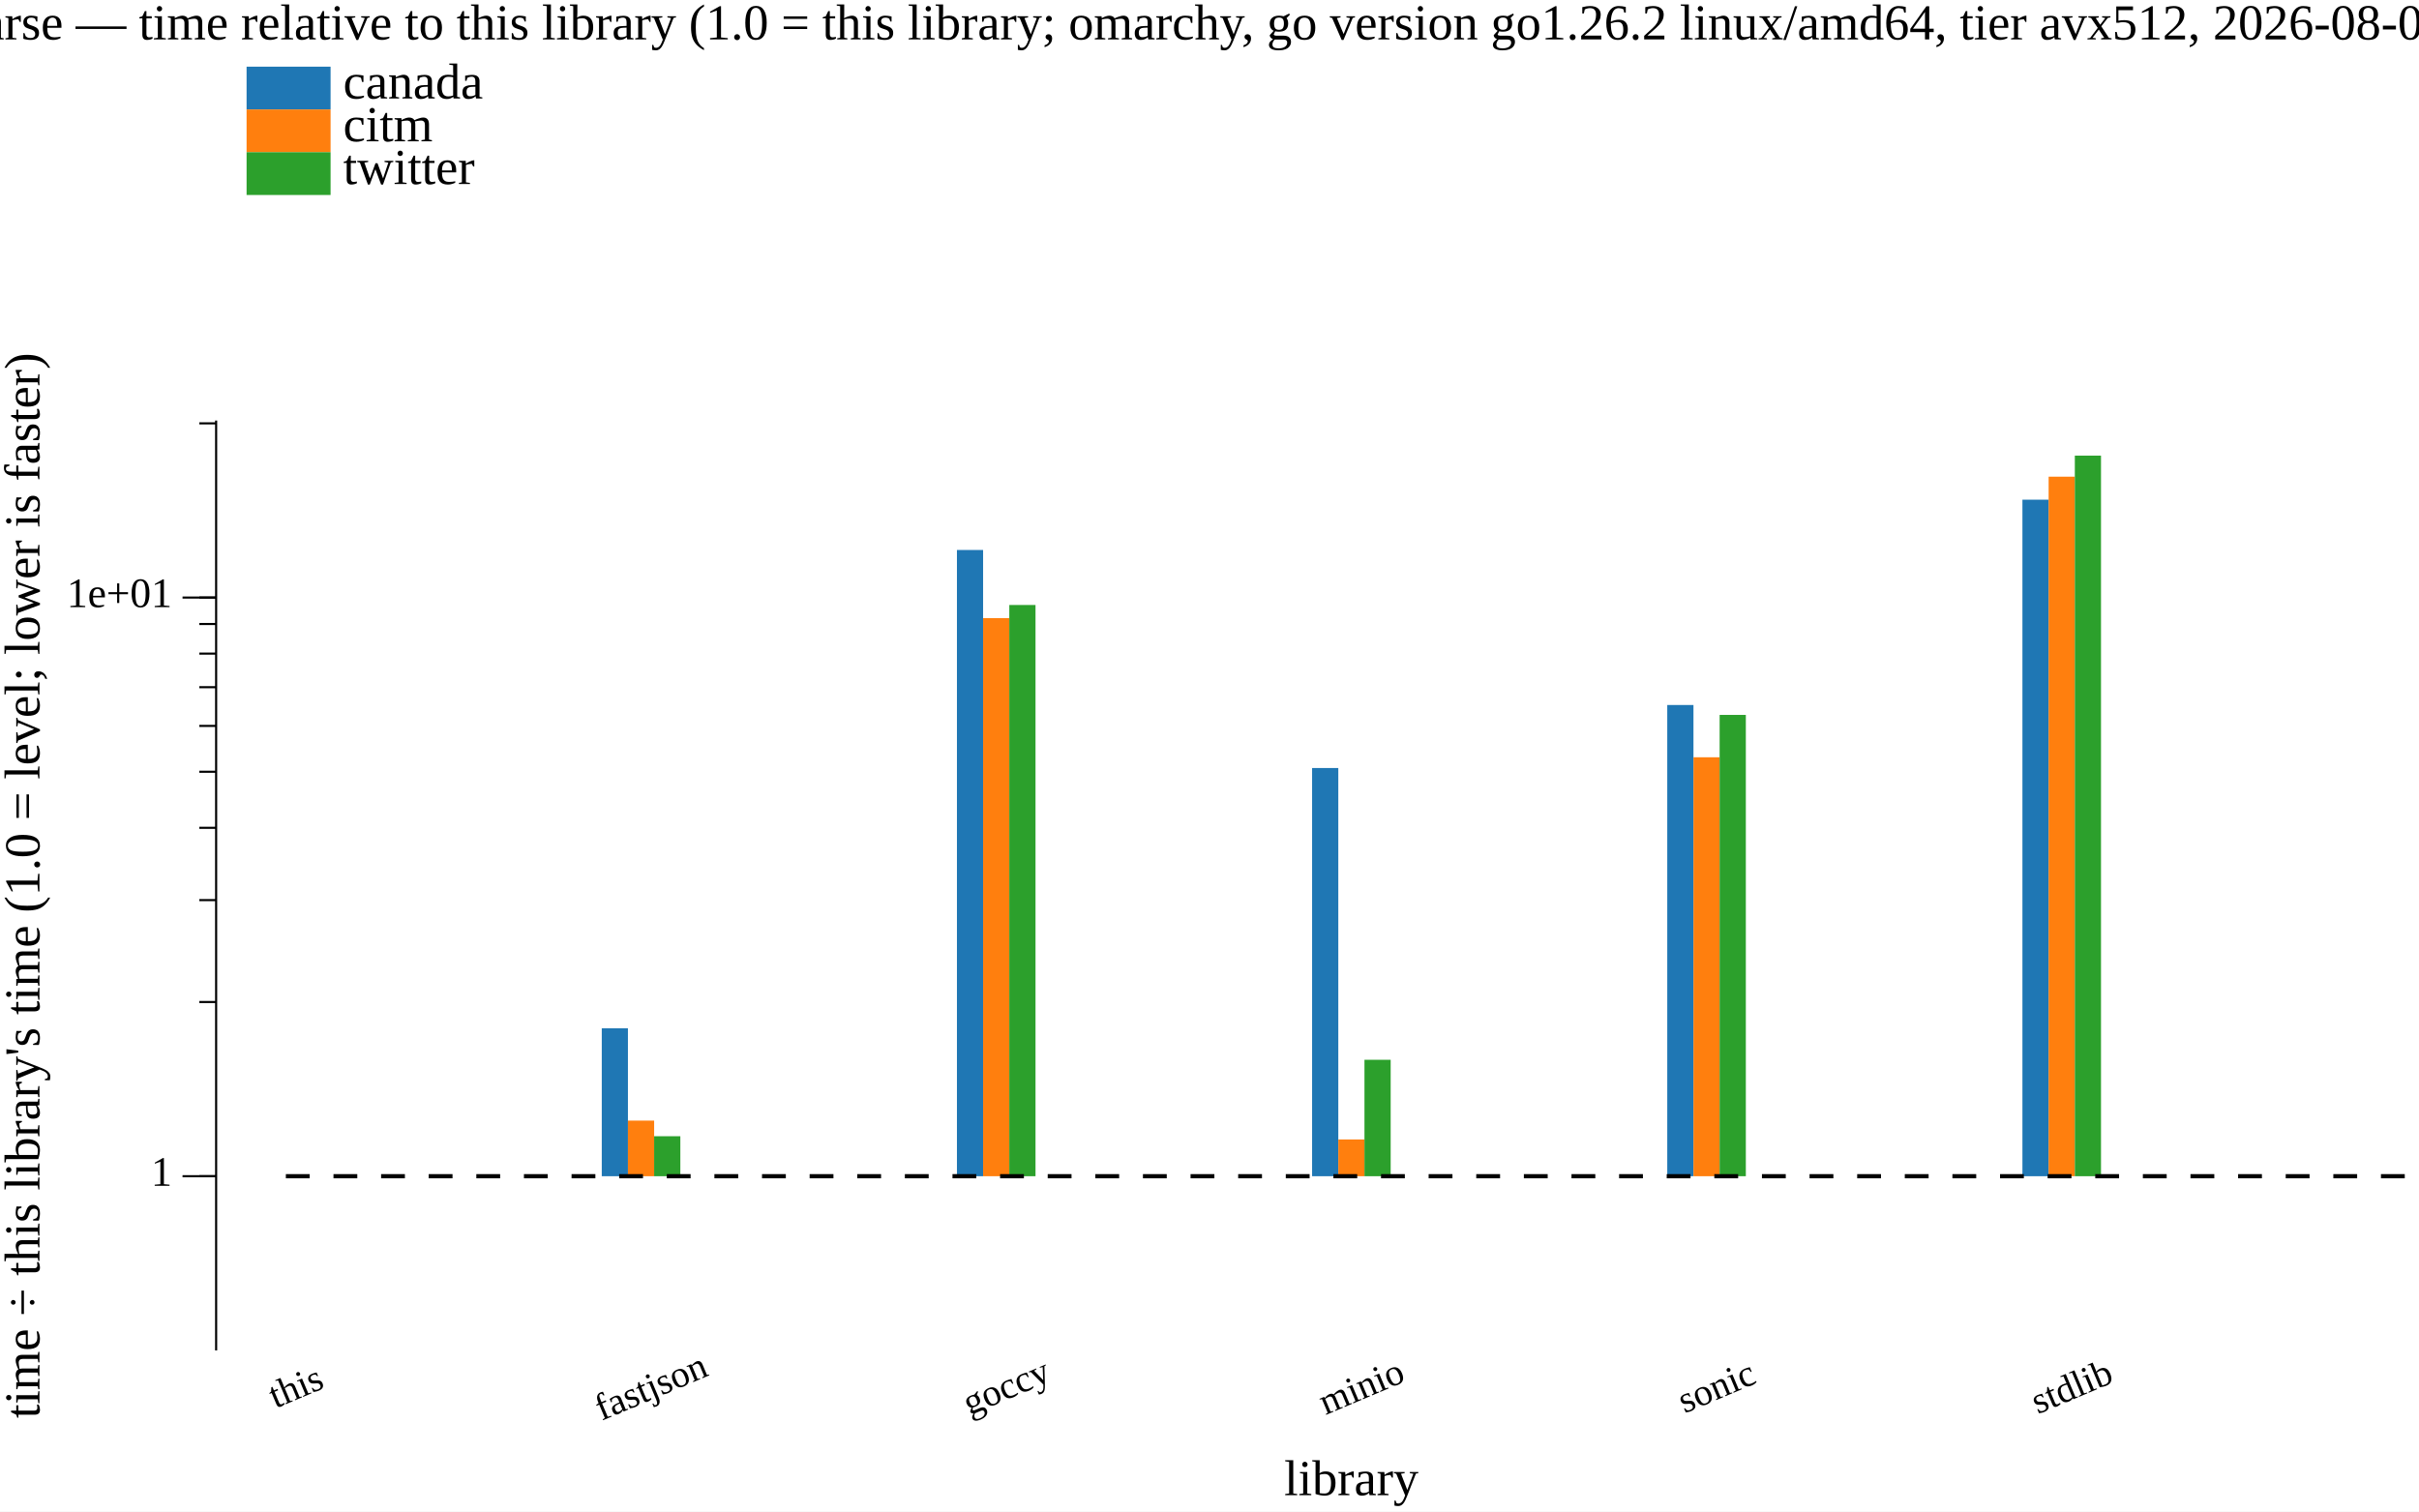
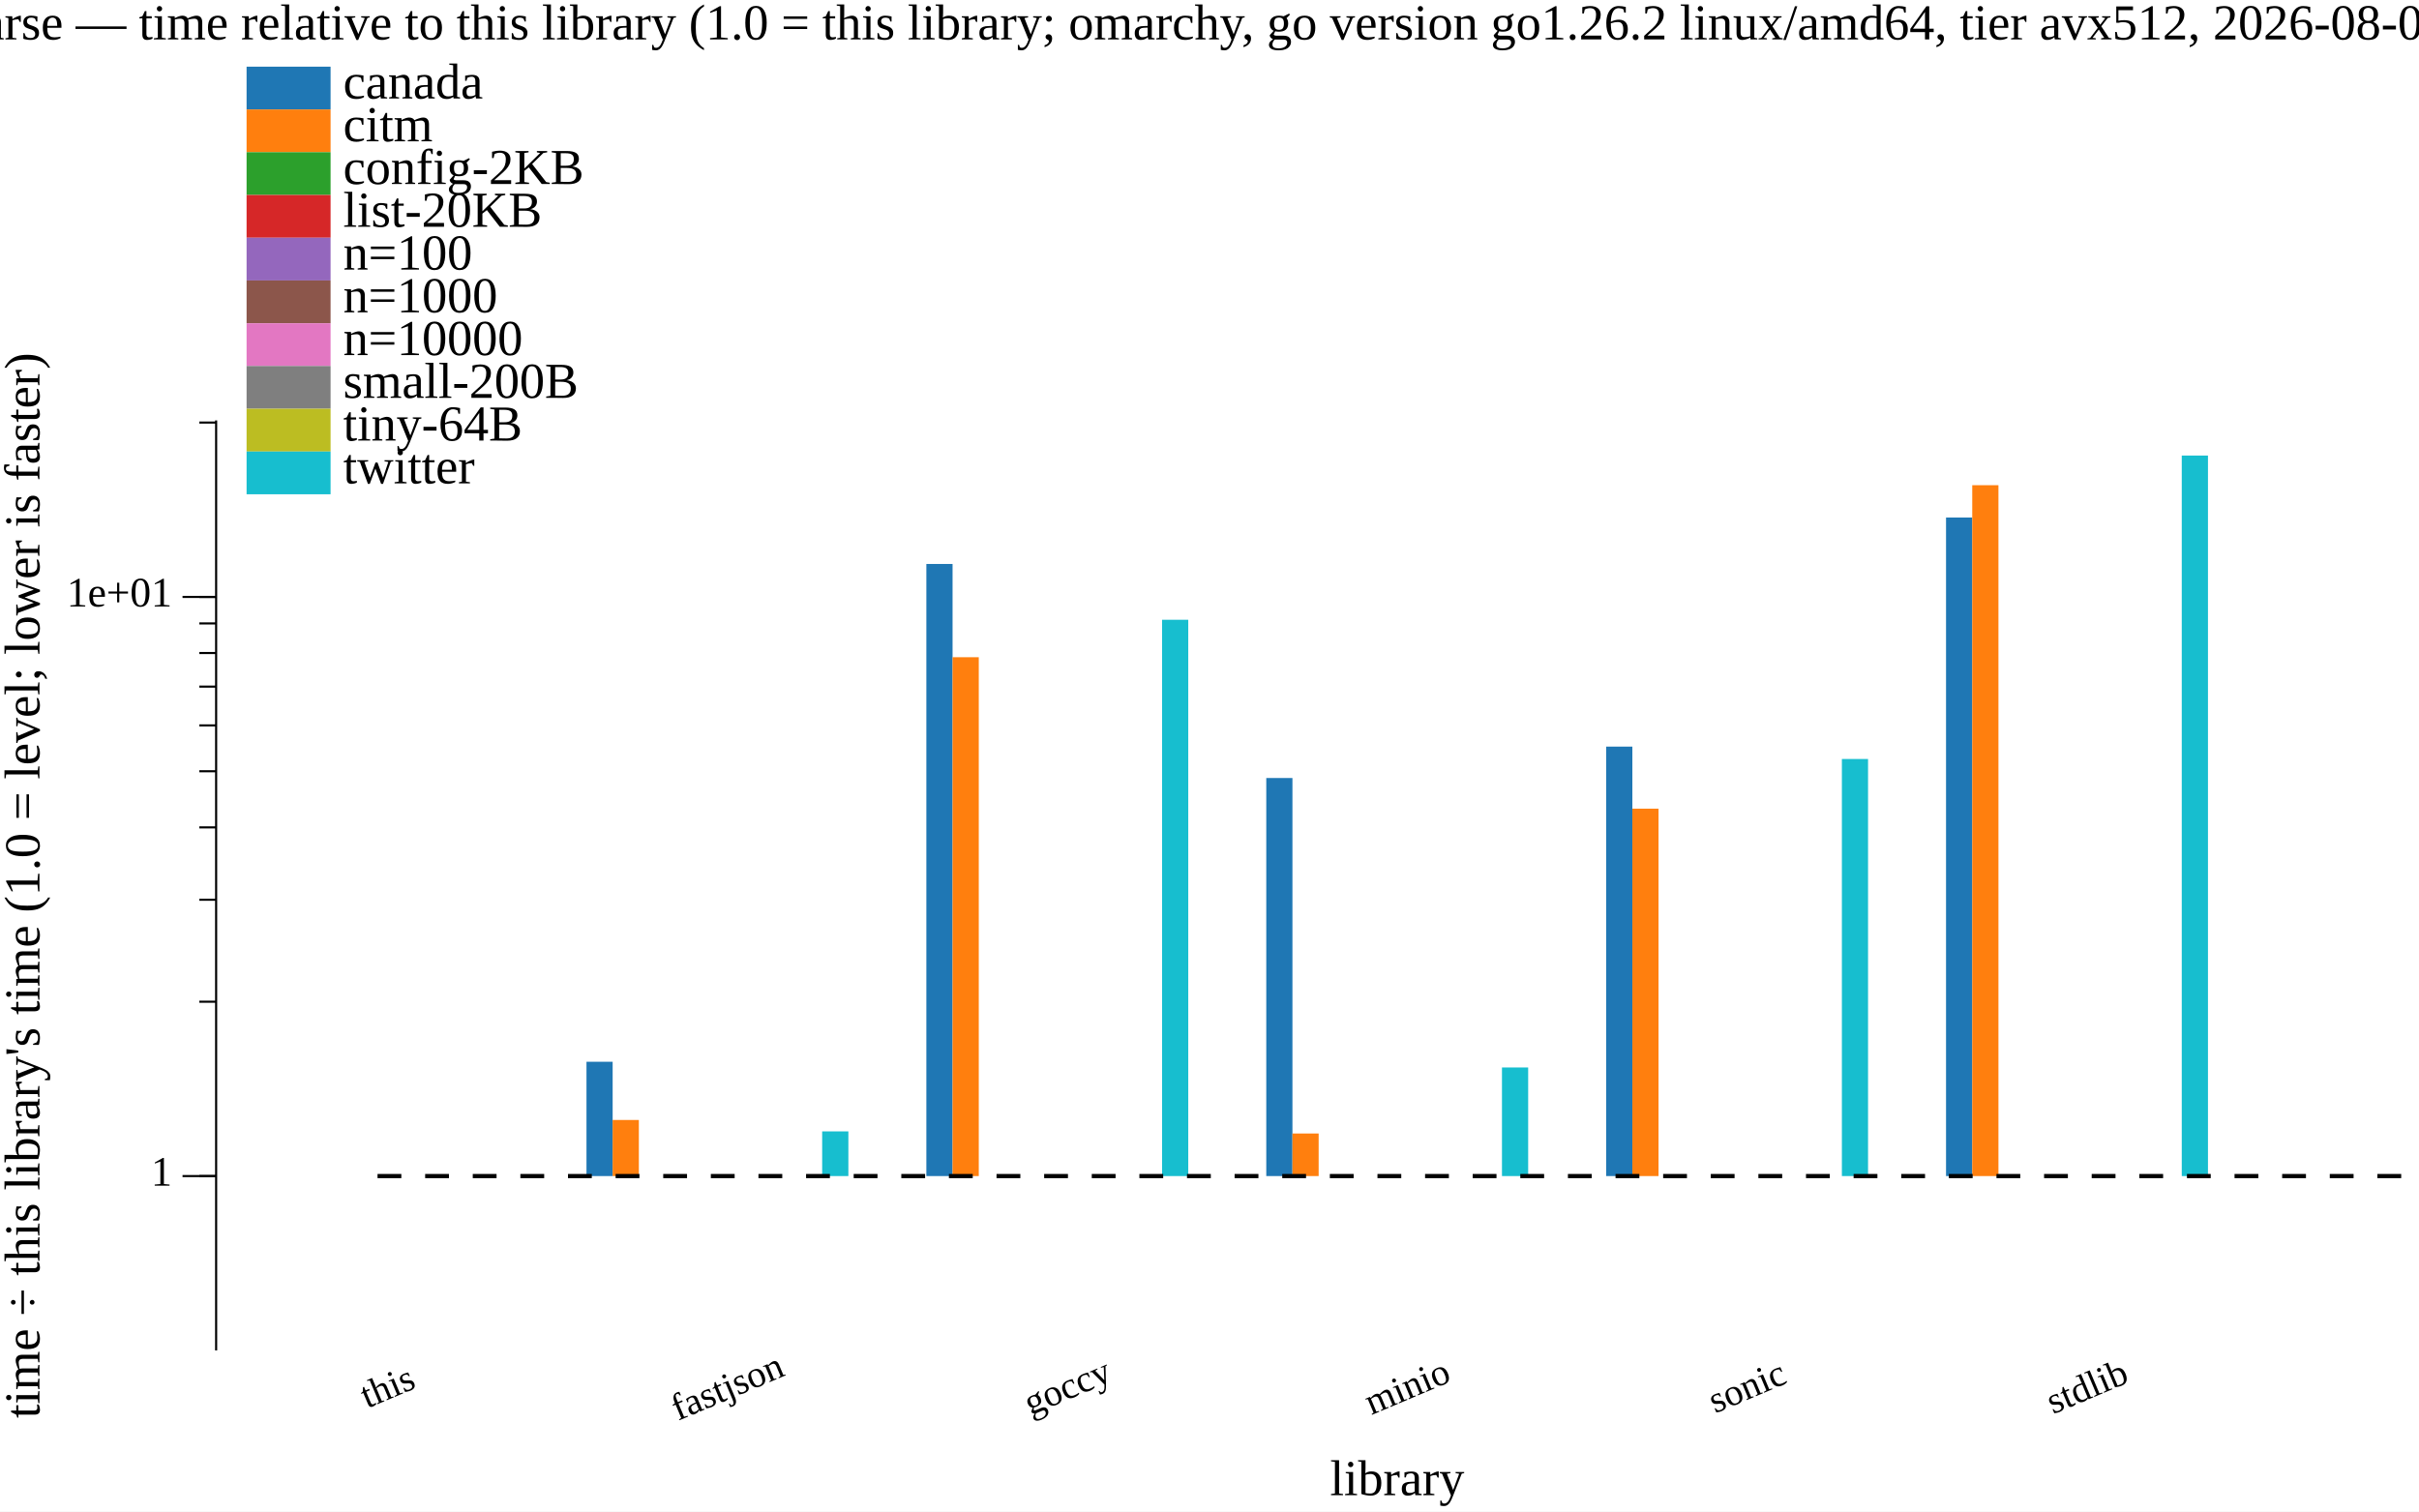
<svg xmlns="http://www.w3.org/2000/svg" width="576pt" height="360pt" viewBox="0 0 576 360">
  <g transform="scale(1, -1) translate(0, -360)">
    <path d="M0,0L576,0L576,360L0,360Z" style="fill:#FFFFFF" />
    <text x="-10.937" y="-350.61" transform="scale(1, -1)" style="font-family:Liberation Serif;font-variant:normal;font-weight:normal;font-style:normal;font-size:12px">Parse — time relative to this library (1.0 = this library; omarchy, go version go1.26.2 linux/amd64, tier avx512, 2026-08-07)</text>
-     <text x="305.79" y="-3.902" transform="scale(1, -1)" style="font-family:Liberation Serif;font-variant:normal;font-weight:normal;font-style:normal;font-size:12px">library</text>
+     <text x="316.7" y="-3.902" transform="scale(1, -1)" style="font-family:Liberation Serif;font-variant:normal;font-weight:normal;font-style:normal;font-size:12px">library</text>
    <g transform="rotate(22.91831)">
-       <text x="69.948" y="2.963" transform="scale(1, -1)" style="font-family:Liberation Serif;font-variant:normal;font-weight:normal;font-style:normal;font-size:9px">this</text>
+       <text x="90.051" y="11.463" transform="scale(1, -1)" style="font-family:Liberation Serif;font-variant:normal;font-weight:normal;font-style:normal;font-size:9px">this</text>
    </g>
    <g transform="rotate(22.91831)">
-       <text x="140.35" y="35.897" transform="scale(1, -1)" style="font-family:Liberation Serif;font-variant:normal;font-weight:normal;font-style:normal;font-size:9px">fastjson</text>
+       <text x="157.1" y="42.98" transform="scale(1, -1)" style="font-family:Liberation Serif;font-variant:normal;font-weight:normal;font-style:normal;font-size:9px">fastjson</text>
    </g>
    <g transform="rotate(22.91831)">
-       <text x="221.5" y="68.831" transform="scale(1, -1)" style="font-family:Liberation Serif;font-variant:normal;font-weight:normal;font-style:normal;font-size:9px">goccy</text>
+       <text x="234.9" y="74.498" transform="scale(1, -1)" style="font-family:Liberation Serif;font-variant:normal;font-weight:normal;font-style:normal;font-size:9px">goccy</text>
    </g>
    <g transform="rotate(22.91831)">
-       <text x="299.64" y="101.76" transform="scale(1, -1)" style="font-family:Liberation Serif;font-variant:normal;font-weight:normal;font-style:normal;font-size:9px">minio</text>
+       <text x="309.69" y="106.01" transform="scale(1, -1)" style="font-family:Liberation Serif;font-variant:normal;font-weight:normal;font-style:normal;font-size:9px">minio</text>
    </g>
    <g transform="rotate(22.91831)">
-       <text x="378.53" y="134.7" transform="scale(1, -1)" style="font-family:Liberation Serif;font-variant:normal;font-weight:normal;font-style:normal;font-size:9px">sonic</text>
+       <text x="385.24" y="137.53" transform="scale(1, -1)" style="font-family:Liberation Serif;font-variant:normal;font-weight:normal;font-style:normal;font-size:9px">sonic</text>
    </g>
    <g transform="rotate(22.91831)">
-       <text x="455.93" y="167.63" transform="scale(1, -1)" style="font-family:Liberation Serif;font-variant:normal;font-weight:normal;font-style:normal;font-size:9px">stdlib</text>
+       <text x="459.28" y="169.05" transform="scale(1, -1)" style="font-family:Liberation Serif;font-variant:normal;font-weight:normal;font-style:normal;font-size:9px">stdlib</text>
    </g>
    <g transform="rotate(90)">
-       <text x="22.215" y="9.387" transform="scale(1, -1)" style="font-family:Liberation Serif;font-variant:normal;font-weight:normal;font-style:normal;font-size:12px">time ÷ this library's time (1.0 = level; lower is faster)</text>
+       <text x="22.23" y="9.387" transform="scale(1, -1)" style="font-family:Liberation Serif;font-variant:normal;font-weight:normal;font-style:normal;font-size:12px">time ÷ this library's time (1.0 = level; lower is faster)</text>
    </g>
-     <text x="35.963" y="-77.575" transform="scale(1, -1)" style="font-family:Liberation Serif;font-variant:normal;font-weight:normal;font-style:normal;font-size:10px">1</text>
-     <text x="15.885" y="-215.4" transform="scale(1, -1)" style="font-family:Liberation Serif;font-variant:normal;font-weight:normal;font-style:normal;font-size:10px">1e+01</text>
-     <path d="M43.463,79.861L51.463,79.861" style="fill:none;stroke:#000000;stroke-width:0.5" />
-     <path d="M47.463,79.861L51.463,79.861" style="fill:none;stroke:#000000;stroke-width:0.5" />
-     <path d="M47.463,121.35L51.463,121.35" style="fill:none;stroke:#000000;stroke-width:0.5" />
-     <path d="M47.463,145.62L51.463,145.62" style="fill:none;stroke:#000000;stroke-width:0.5" />
-     <path d="M47.463,162.84L51.463,162.84" style="fill:none;stroke:#000000;stroke-width:0.5" />
-     <path d="M47.463,176.19L51.463,176.19" style="fill:none;stroke:#000000;stroke-width:0.5" />
-     <path d="M47.463,187.11L51.463,187.11" style="fill:none;stroke:#000000;stroke-width:0.5" />
-     <path d="M47.463,196.33L51.463,196.33" style="fill:none;stroke:#000000;stroke-width:0.5" />
-     <path d="M47.463,204.33L51.463,204.33" style="fill:none;stroke:#000000;stroke-width:0.5" />
-     <path d="M47.463,211.38L51.463,211.38" style="fill:none;stroke:#000000;stroke-width:0.5" />
-     <path d="M43.463,217.68L51.463,217.68" style="fill:none;stroke:#000000;stroke-width:0.5" />
-     <path d="M47.463,217.68L51.463,217.68" style="fill:none;stroke:#000000;stroke-width:0.5" />
-     <path d="M47.463,259.17L51.463,259.17" style="fill:none;stroke:#000000;stroke-width:0.5" />
-     <path d="M51.463,38.372L51.463,259.84" style="fill:none;stroke:#000000;stroke-width:0.5" />
-     <path d="M58.715,79.861L58.715,79.861L64.951,79.861L64.951,79.861Z" style="fill:#1F77B4" />
-     <path d="M143.29,79.861L143.29,115.09L149.52,115.09L149.52,79.861Z" style="fill:#1F77B4" />
-     <path d="M227.86,79.861L227.86,229.01L234.09,229.01L234.09,79.861Z" style="fill:#1F77B4" />
-     <path d="M312.43,79.861L312.43,177.08L318.67,177.08L318.67,79.861Z" style="fill:#1F77B4" />
-     <path d="M397,79.861L397,192.09L403.24,192.09L403.24,79.861Z" style="fill:#1F77B4" />
-     <path d="M481.57,79.861L481.57,240.99L487.81,240.99L487.81,79.861Z" style="fill:#1F77B4" />
-     <path d="M64.951,79.861L64.951,79.861L71.187,79.861L71.187,79.861Z" style="fill:#FF7F0E" />
-     <path d="M149.52,79.861L149.52,93.102L155.76,93.102L155.76,79.861Z" style="fill:#FF7F0E" />
-     <path d="M234.09,79.861L234.09,212.78L240.33,212.78L240.33,79.861Z" style="fill:#FF7F0E" />
-     <path d="M318.67,79.861L318.67,88.615L324.9,88.615L324.9,79.861Z" style="fill:#FF7F0E" />
-     <path d="M403.24,79.861L403.24,179.64L409.47,179.64L409.47,79.861Z" style="fill:#FF7F0E" />
-     <path d="M487.81,79.861L487.81,246.47L494.05,246.47L494.05,79.861Z" style="fill:#FF7F0E" />
-     <path d="M71.187,79.861L71.187,79.861L77.423,79.861L77.423,79.861Z" style="fill:#2CA02C" />
-     <path d="M155.76,79.861L155.76,89.384L162,89.384L162,79.861Z" style="fill:#2CA02C" />
-     <path d="M240.33,79.861L240.33,215.91L246.57,215.91L246.57,79.861Z" style="fill:#2CA02C" />
-     <path d="M324.9,79.861L324.9,107.59L331.14,107.59L331.14,79.861Z" style="fill:#2CA02C" />
-     <path d="M409.47,79.861L409.47,189.73L415.71,189.73L415.71,79.861Z" style="fill:#2CA02C" />
-     <path d="M494.05,79.861L494.05,251.48L500.28,251.48L500.28,79.861Z" style="fill:#2CA02C" />
-     <path d="M68.069,79.861L575.5,79.861" style="fill:none;stroke:#000000;stroke-dasharray:5.669,5.669" />
+     <text x="35.963" y="-77.61" transform="scale(1, -1)" style="font-family:Liberation Serif;font-variant:normal;font-weight:normal;font-style:normal;font-size:10px">1</text>
+     <text x="15.885" y="-215.55" transform="scale(1, -1)" style="font-family:Liberation Serif;font-variant:normal;font-weight:normal;font-style:normal;font-size:10px">1e+01</text>
+     <path d="M43.463,79.895L51.463,79.895" style="fill:none;stroke:#000000;stroke-width:0.5" />
+     <path d="M47.463,79.895L51.463,79.895" style="fill:none;stroke:#000000;stroke-width:0.5" />
+     <path d="M47.463,121.42L51.463,121.42" style="fill:none;stroke:#000000;stroke-width:0.5" />
+     <path d="M47.463,145.71L51.463,145.71" style="fill:none;stroke:#000000;stroke-width:0.5" />
+     <path d="M47.463,162.94L51.463,162.94" style="fill:none;stroke:#000000;stroke-width:0.5" />
+     <path d="M47.463,176.31L51.463,176.31" style="fill:none;stroke:#000000;stroke-width:0.5" />
+     <path d="M47.463,187.23L51.463,187.23" style="fill:none;stroke:#000000;stroke-width:0.5" />
+     <path d="M47.463,196.47L51.463,196.47" style="fill:none;stroke:#000000;stroke-width:0.5" />
+     <path d="M47.463,204.47L51.463,204.47" style="fill:none;stroke:#000000;stroke-width:0.5" />
+     <path d="M47.463,211.52L51.463,211.52" style="fill:none;stroke:#000000;stroke-width:0.5" />
+     <path d="M43.463,217.83L51.463,217.83" style="fill:none;stroke:#000000;stroke-width:0.5" />
+     <path d="M47.463,217.83L51.463,217.83" style="fill:none;stroke:#000000;stroke-width:0.5" />
+     <path d="M47.463,259.36L51.463,259.36" style="fill:none;stroke:#000000;stroke-width:0.5" />
+     <path d="M51.463,38.372L51.463,259.87" style="fill:none;stroke:#000000;stroke-width:0.5" />
+     <path d="M58.715,79.895L58.715,79.895L64.951,79.895L64.951,79.895Z" style="fill:#1F77B4" />
+     <path d="M139.65,79.895L139.65,107.12L145.88,107.12L145.88,79.895Z" style="fill:#1F77B4" />
+     <path d="M220.58,79.895L220.58,225.68L226.82,225.68L226.82,79.895Z" style="fill:#1F77B4" />
+     <path d="M301.52,79.895L301.52,174.7L307.75,174.7L307.75,79.895Z" style="fill:#1F77B4" />
+     <path d="M382.45,79.895L382.45,182.18L388.69,182.18L388.69,79.895Z" style="fill:#1F77B4" />
+     <path d="M463.38,79.895L463.38,236.74L469.62,236.74L469.62,79.895Z" style="fill:#1F77B4" />
+     <path d="M64.951,79.895L64.951,79.895L71.187,79.895L71.187,79.895Z" style="fill:#FF7F0E" />
+     <path d="M145.88,79.895L145.88,93.255L152.12,93.255L152.12,79.895Z" style="fill:#FF7F0E" />
+     <path d="M226.82,79.895L226.82,203.47L233.06,203.47L233.06,79.895Z" style="fill:#FF7F0E" />
+     <path d="M307.75,79.895L307.75,90.034L313.99,90.034L313.99,79.895Z" style="fill:#FF7F0E" />
+     <path d="M388.69,79.895L388.69,167.4L394.92,167.4L394.92,79.895Z" style="fill:#FF7F0E" />
+     <path d="M469.62,79.895L469.62,244.44L475.86,244.44L475.86,79.895Z" style="fill:#FF7F0E" />
+     <path d="M71.187,79.895L71.187,79.895L77.423,79.895L77.423,79.895Z" style="fill:#2CA02C" />
+     <path d="M152.12,79.895L152.12,79.895L158.36,79.895L158.36,79.895Z" style="fill:#2CA02C" />
+     <path d="M233.06,79.895L233.06,79.895L239.29,79.895L239.29,79.895Z" style="fill:#2CA02C" />
+     <path d="M313.99,79.895L313.99,79.895L320.23,79.895L320.23,79.895Z" style="fill:#2CA02C" />
+     <path d="M394.92,79.895L394.92,79.895L401.16,79.895L401.16,79.895Z" style="fill:#2CA02C" />
+     <path d="M475.86,79.895L475.86,79.895L482.09,79.895L482.09,79.895Z" style="fill:#2CA02C" />
+     <path d="M77.423,79.895L77.423,79.895L83.659,79.895L83.659,79.895Z" style="fill:#D62728" />
+     <path d="M158.36,79.895L158.36,79.895L164.59,79.895L164.59,79.895Z" style="fill:#D62728" />
+     <path d="M239.29,79.895L239.29,79.895L245.53,79.895L245.53,79.895Z" style="fill:#D62728" />
+     <path d="M320.23,79.895L320.23,79.895L326.46,79.895L326.46,79.895Z" style="fill:#D62728" />
+     <path d="M401.16,79.895L401.16,79.895L407.4,79.895L407.4,79.895Z" style="fill:#D62728" />
+     <path d="M482.09,79.895L482.09,79.895L488.33,79.895L488.33,79.895Z" style="fill:#D62728" />
+     <path d="M83.659,79.895L83.659,79.895L89.896,79.895L89.896,79.895Z" style="fill:#9467BD" />
+     <path d="M164.59,79.895L164.59,79.895L170.83,79.895L170.83,79.895Z" style="fill:#9467BD" />
+     <path d="M245.53,79.895L245.53,79.895L251.76,79.895L251.76,79.895Z" style="fill:#9467BD" />
+     <path d="M326.46,79.895L326.46,79.895L332.7,79.895L332.7,79.895Z" style="fill:#9467BD" />
+     <path d="M407.4,79.895L407.4,79.895L413.63,79.895L413.63,79.895Z" style="fill:#9467BD" />
+     <path d="M488.33,79.895L488.33,79.895L494.57,79.895L494.57,79.895Z" style="fill:#9467BD" />
+     <path d="M89.896,79.895L89.896,79.895L96.132,79.895L96.132,79.895Z" style="fill:#8C564B" />
+     <path d="M170.83,79.895L170.83,79.895L177.07,79.895L177.07,79.895Z" style="fill:#8C564B" />
+     <path d="M251.76,79.895L251.76,79.895L258,79.895L258,79.895Z" style="fill:#8C564B" />
+     <path d="M332.7,79.895L332.7,79.895L338.93,79.895L338.93,79.895Z" style="fill:#8C564B" />
+     <path d="M413.63,79.895L413.63,79.895L419.87,79.895L419.87,79.895Z" style="fill:#8C564B" />
+     <path d="M494.57,79.895L494.57,79.895L500.8,79.895L500.8,79.895Z" style="fill:#8C564B" />
+     <path d="M96.132,79.895L96.132,79.895L102.37,79.895L102.37,79.895Z" style="fill:#E377C2" />
+     <path d="M177.07,79.895L177.07,79.895L183.3,79.895L183.3,79.895Z" style="fill:#E377C2" />
+     <path d="M258,79.895L258,79.895L264.24,79.895L264.24,79.895Z" style="fill:#E377C2" />
+     <path d="M338.93,79.895L338.93,79.895L345.17,79.895L345.17,79.895Z" style="fill:#E377C2" />
+     <path d="M419.87,79.895L419.87,79.895L426.1,79.895L426.1,79.895Z" style="fill:#E377C2" />
+     <path d="M500.8,79.895L500.8,79.895L507.04,79.895L507.04,79.895Z" style="fill:#E377C2" />
+     <path d="M102.37,79.895L102.37,79.895L108.6,79.895L108.6,79.895Z" style="fill:#7F7F7F" />
+     <path d="M183.3,79.895L183.3,79.895L189.54,79.895L189.54,79.895Z" style="fill:#7F7F7F" />
+     <path d="M264.24,79.895L264.24,79.895L270.47,79.895L270.47,79.895Z" style="fill:#7F7F7F" />
+     <path d="M345.17,79.895L345.17,79.895L351.41,79.895L351.41,79.895Z" style="fill:#7F7F7F" />
+     <path d="M426.1,79.895L426.1,79.895L432.34,79.895L432.34,79.895Z" style="fill:#7F7F7F" />
+     <path d="M507.04,79.895L507.04,79.895L513.27,79.895L513.27,79.895Z" style="fill:#7F7F7F" />
+     <path d="M108.6,79.895L108.6,79.895L114.84,79.895L114.84,79.895Z" style="fill:#BCBD22" />
+     <path d="M189.54,79.895L189.54,79.895L195.77,79.895L195.77,79.895Z" style="fill:#BCBD22" />
+     <path d="M270.47,79.895L270.47,79.895L276.71,79.895L276.71,79.895Z" style="fill:#BCBD22" />
+     <path d="M351.41,79.895L351.41,79.895L357.64,79.895L357.64,79.895Z" style="fill:#BCBD22" />
+     <path d="M432.34,79.895L432.34,79.895L438.58,79.895L438.58,79.895Z" style="fill:#BCBD22" />
+     <path d="M513.27,79.895L513.27,79.895L519.51,79.895L519.51,79.895Z" style="fill:#BCBD22" />
+     <path d="M114.84,79.895L114.84,79.895L121.08,79.895L121.08,79.895Z" style="fill:#17BECF" />
+     <path d="M195.77,79.895L195.77,90.538L202.01,90.538L202.01,79.895Z" style="fill:#17BECF" />
+     <path d="M276.71,79.895L276.71,212.39L282.94,212.39L282.94,79.895Z" style="fill:#17BECF" />
+     <path d="M357.64,79.895L357.64,105.76L363.88,105.76L363.88,79.895Z" style="fill:#17BECF" />
+     <path d="M438.58,79.895L438.58,179.23L444.81,179.23L444.81,79.895Z" style="fill:#17BECF" />
+     <path d="M519.51,79.895L519.51,251.5L525.75,251.5L525.75,79.895Z" style="fill:#17BECF" />
+     <path d="M89.896,79.895L575.5,79.895" style="fill:none;stroke:#000000;stroke-dasharray:5.669,5.669" />
    <path d="M58.715,333.93L58.715,344.12L78.715,344.12L78.715,333.93Z" style="fill:#1F77B4" />
    <text x="81.715" y="-336.54" transform="scale(1, -1)" style="font-family:Liberation Serif;font-variant:normal;font-weight:normal;font-style:normal;font-size:12px">canada</text>
    <path d="M58.715,323.75L58.715,333.93L78.715,333.93L78.715,323.75Z" style="fill:#FF7F0E" />
    <text x="81.715" y="-326.35" transform="scale(1, -1)" style="font-family:Liberation Serif;font-variant:normal;font-weight:normal;font-style:normal;font-size:12px">citm</text>
    <path d="M58.715,313.56L58.715,323.75L78.715,323.75L78.715,313.56Z" style="fill:#2CA02C" />
-     <text x="81.715" y="-316.17" transform="scale(1, -1)" style="font-family:Liberation Serif;font-variant:normal;font-weight:normal;font-style:normal;font-size:12px">twitter</text>
+     <text x="81.715" y="-316.17" transform="scale(1, -1)" style="font-family:Liberation Serif;font-variant:normal;font-weight:normal;font-style:normal;font-size:12px">config-2KB</text>
+     <path d="M58.715,303.38L58.715,313.56L78.715,313.56L78.715,303.38Z" style="fill:#D62728" />
+     <text x="81.715" y="-305.99" transform="scale(1, -1)" style="font-family:Liberation Serif;font-variant:normal;font-weight:normal;font-style:normal;font-size:12px">list-20KB</text>
+     <path d="M58.715,293.2L58.715,303.38L78.715,303.38L78.715,293.2Z" style="fill:#9467BD" />
+     <text x="81.715" y="-295.8" transform="scale(1, -1)" style="font-family:Liberation Serif;font-variant:normal;font-weight:normal;font-style:normal;font-size:12px">n=100</text>
+     <path d="M58.715,283.01L58.715,293.2L78.715,293.2L78.715,283.01Z" style="fill:#8C564B" />
+     <text x="81.715" y="-285.62" transform="scale(1, -1)" style="font-family:Liberation Serif;font-variant:normal;font-weight:normal;font-style:normal;font-size:12px">n=1000</text>
+     <path d="M58.715,272.83L58.715,283.01L78.715,283.01L78.715,272.83Z" style="fill:#E377C2" />
+     <text x="81.715" y="-275.43" transform="scale(1, -1)" style="font-family:Liberation Serif;font-variant:normal;font-weight:normal;font-style:normal;font-size:12px">n=10000</text>
+     <path d="M58.715,262.65L58.715,272.83L78.715,272.83L78.715,262.65Z" style="fill:#7F7F7F" />
+     <text x="81.715" y="-265.25" transform="scale(1, -1)" style="font-family:Liberation Serif;font-variant:normal;font-weight:normal;font-style:normal;font-size:12px">small-200B</text>
+     <path d="M58.715,252.46L58.715,262.65L78.715,262.65L78.715,252.46Z" style="fill:#BCBD22" />
+     <text x="81.715" y="-255.07" transform="scale(1, -1)" style="font-family:Liberation Serif;font-variant:normal;font-weight:normal;font-style:normal;font-size:12px">tiny-64B</text>
+     <path d="M58.715,242.28L58.715,252.46L78.715,252.46L78.715,242.28Z" style="fill:#17BECF" />
+     <text x="81.715" y="-244.88" transform="scale(1, -1)" style="font-family:Liberation Serif;font-variant:normal;font-weight:normal;font-style:normal;font-size:12px">twitter</text>
  </g>
</svg>
